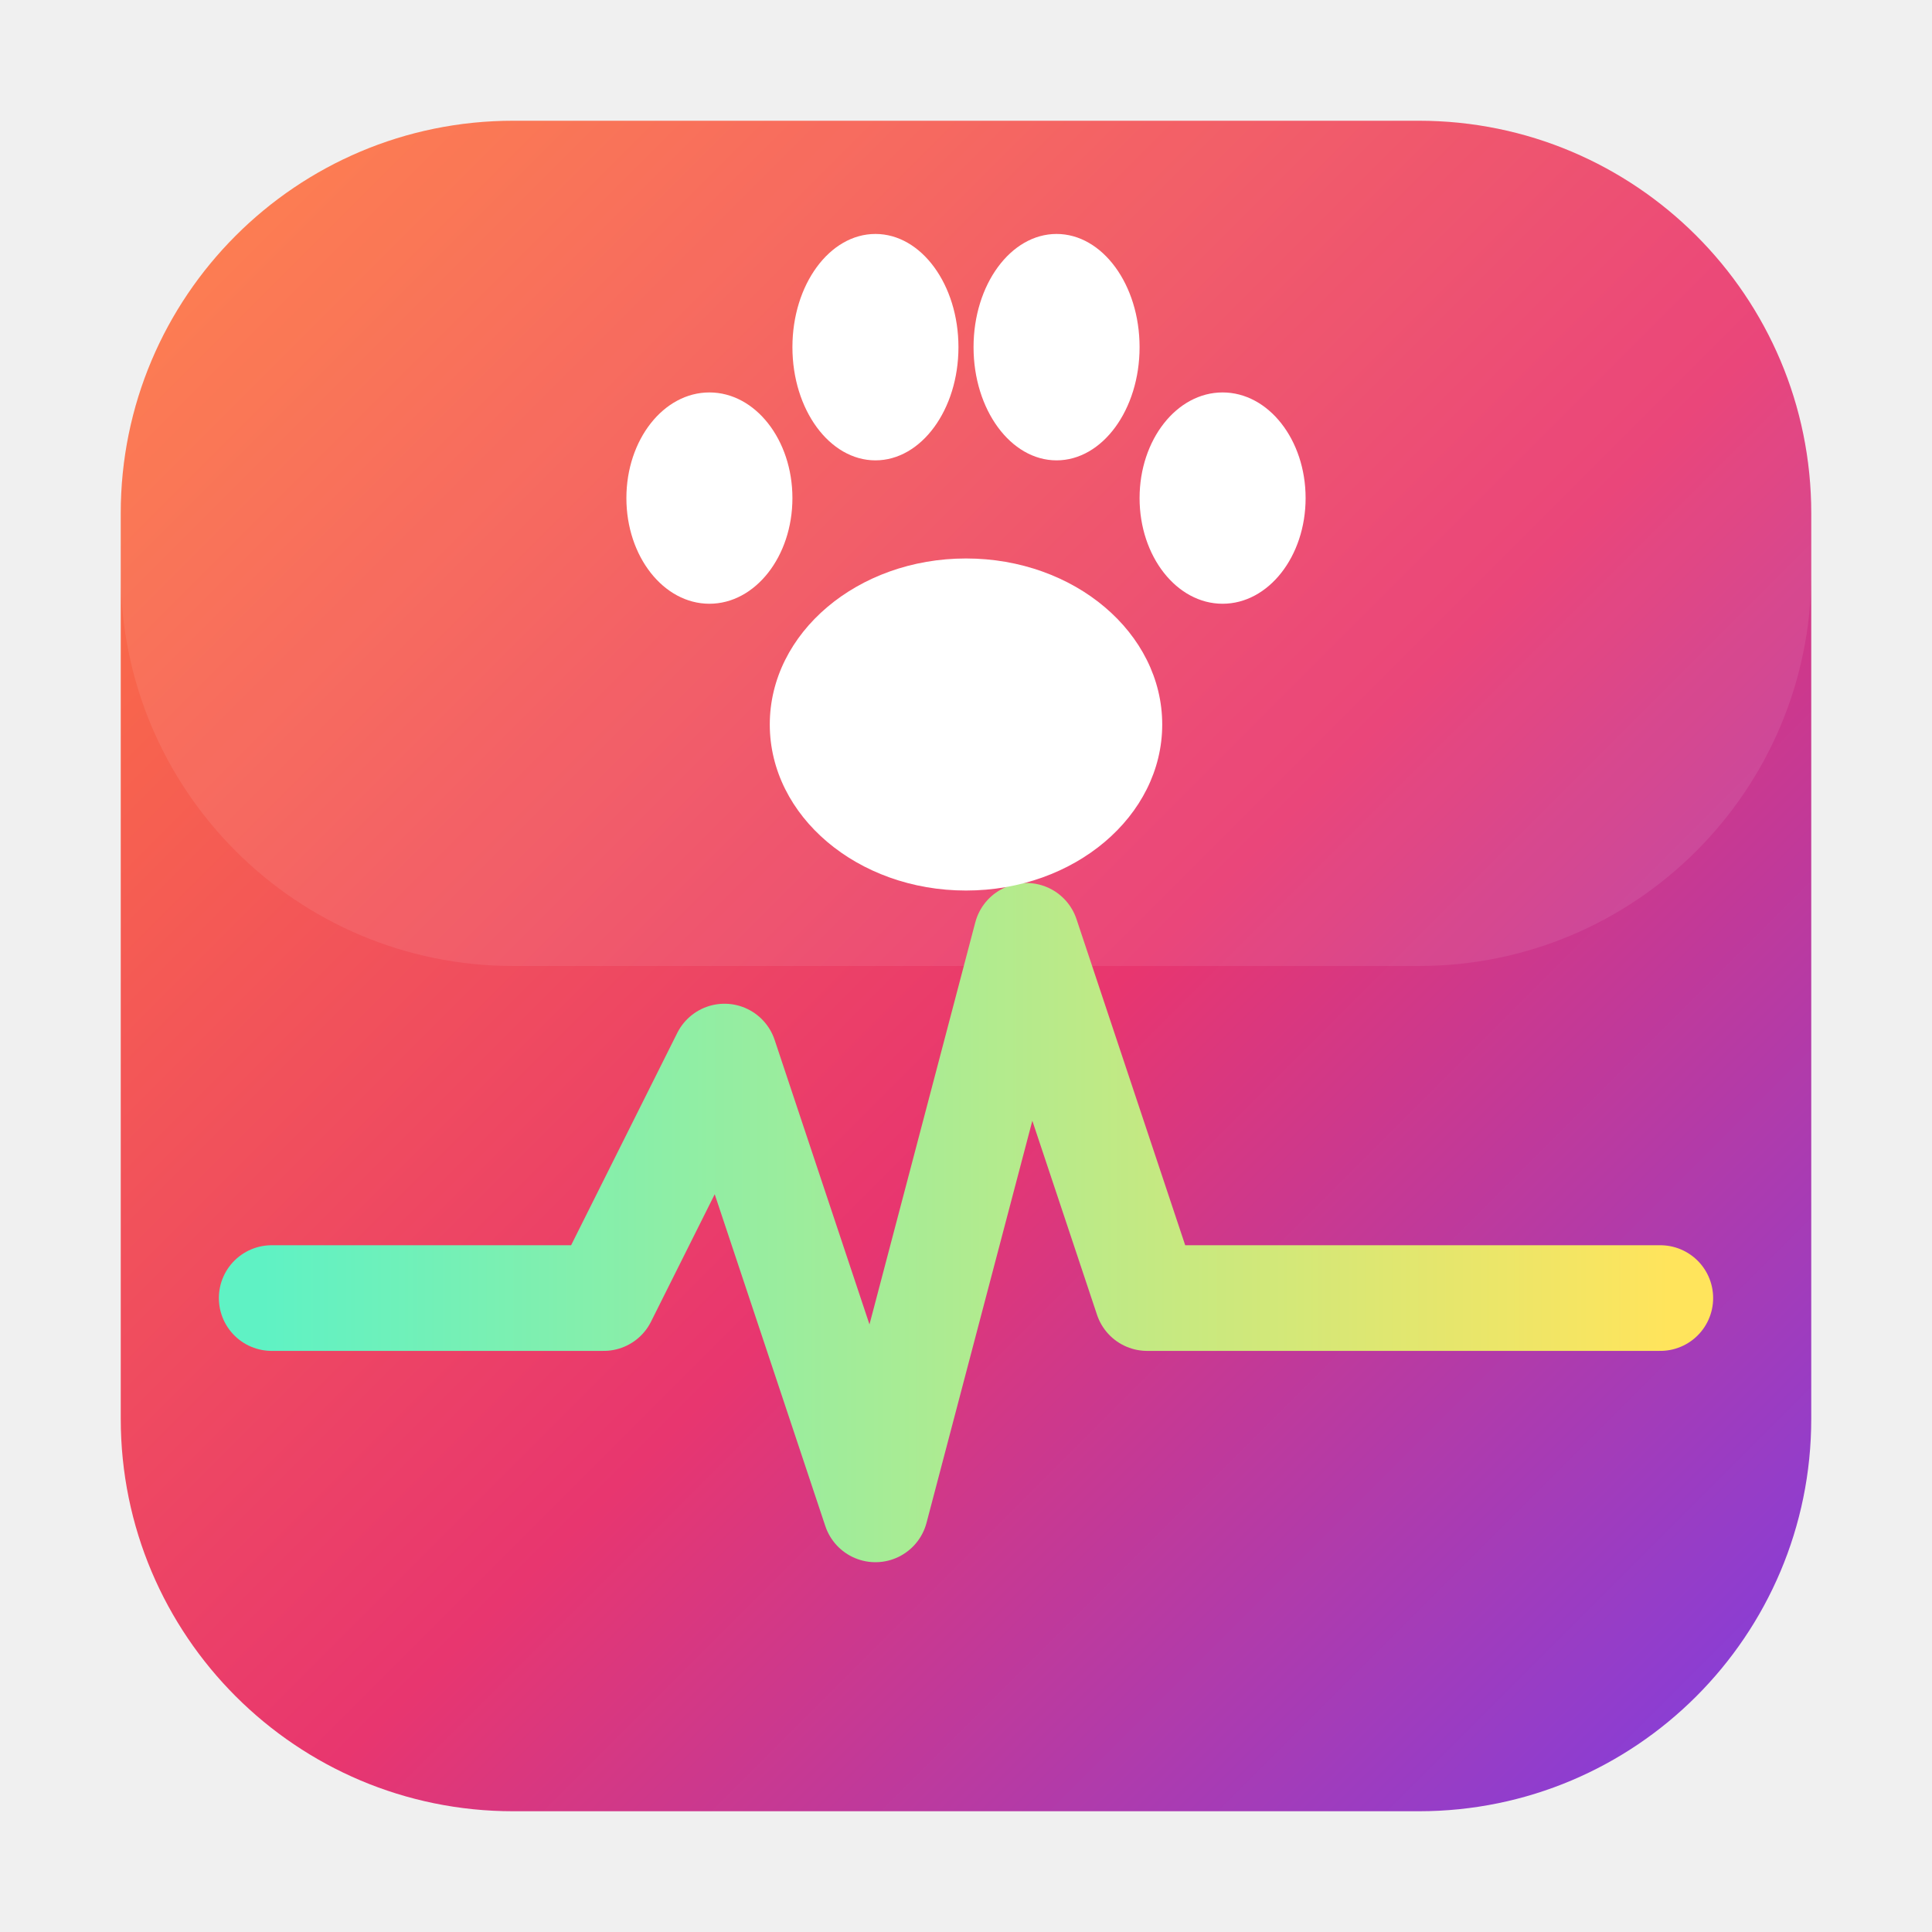
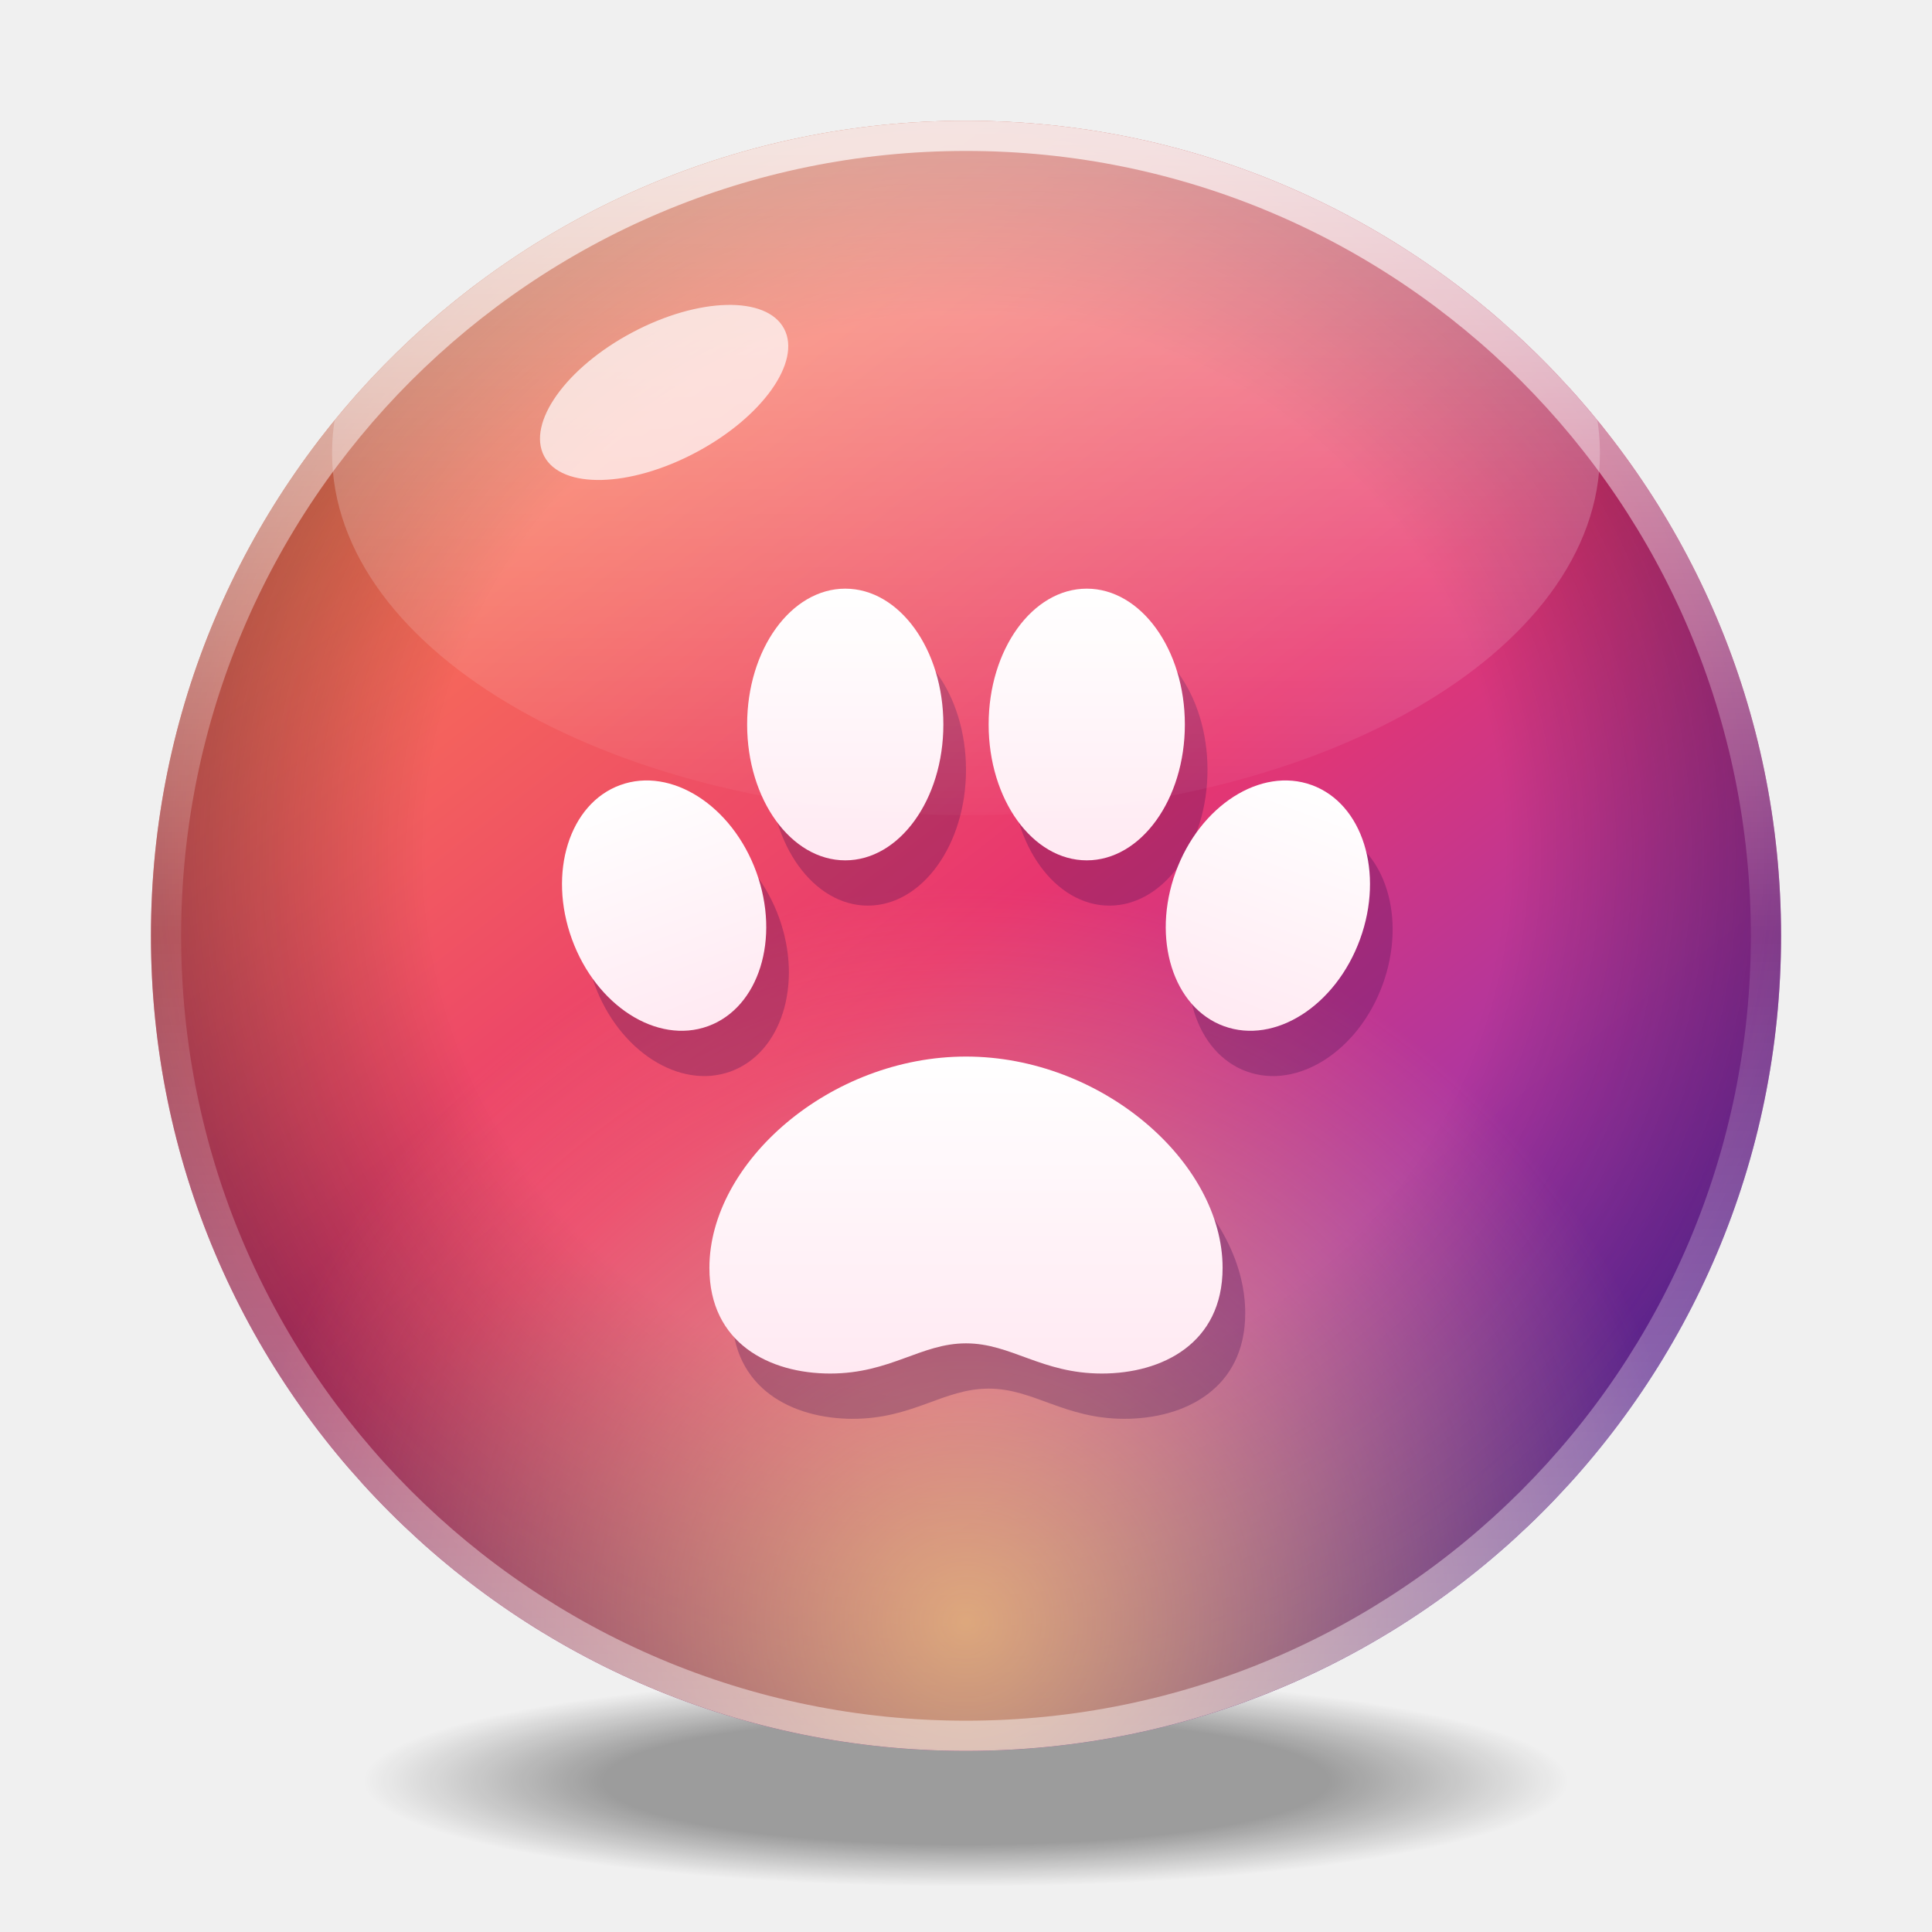
- <svg xmlns="http://www.w3.org/2000/svg" viewBox="0 0 128 128">
+ <svg xmlns="http://www.w3.org/2000/svg" width="128" height="128" viewBox="0 0 128 128">
  <defs>
-     <linearGradient id="bg" x1="0" y1="0" x2="1" y2="1">
-       <stop offset="0" stop-color="#ff7a3d" />
-       <stop offset="0.55" stop-color="#e8366f" />
-       <stop offset="1" stop-color="#7b3fe4" />
+     <linearGradient id="body" x1="0.15" y1="0.05" x2="0.85" y2="0.95">
+       <stop offset="0" stop-color="#ff8a4c" />
+       <stop offset="0.5" stop-color="#e8366f" />
+       <stop offset="1" stop-color="#6d35d8" />
    </linearGradient>
-     <linearGradient id="trace" x1="0" y1="0" x2="1" y2="0">
-       <stop offset="0" stop-color="#5ff2c4" />
-       <stop offset="1" stop-color="#ffe45c" />
+     <radialGradient id="depth" cx="0.5" cy="0.45" r="0.55">
+       <stop offset="0.6" stop-color="#000" stop-opacity="0" />
+       <stop offset="1" stop-color="#1a0638" stop-opacity="0.45" />
+     </radialGradient>
+     <radialGradient id="glow" cx="0.5" cy="0.92" r="0.45">
+       <stop offset="0" stop-color="#ffd27a" stop-opacity="0.75" />
+       <stop offset="1" stop-color="#ffd27a" stop-opacity="0" />
+     </radialGradient>
+     <linearGradient id="gloss" x1="0" y1="0" x2="0" y2="1">
+       <stop offset="0" stop-color="#fff" stop-opacity="0.85" />
+       <stop offset="1" stop-color="#fff" stop-opacity="0.05" />
    </linearGradient>
+     <linearGradient id="rim" x1="0" y1="0" x2="0" y2="1">
+       <stop offset="0" stop-color="#fff" stop-opacity="0.7" />
+       <stop offset="0.5" stop-color="#fff" stop-opacity="0.1" />
+       <stop offset="1" stop-color="#fff" stop-opacity="0.45" />
+     </linearGradient>
+     <radialGradient id="drop" cx="0.5" cy="0.5" r="0.5">
+       <stop offset="0.6" stop-color="#000" stop-opacity="0.35" />
+       <stop offset="1" stop-color="#000" stop-opacity="0" />
+     </radialGradient>
+     <linearGradient id="paw" x1="0" y1="0" x2="0" y2="1">
+       <stop offset="0" stop-color="#ffffff" />
+       <stop offset="1" stop-color="#ffe9f2" />
+     </linearGradient>
+     <clipPath id="orb">
+       <circle cx="64" cy="62" r="54" />
+     </clipPath>
  </defs>
-   <rect x="8" y="8" width="112" height="112" rx="26" fill="url(#bg)" />
-   <rect x="8" y="8" width="112" height="56" rx="26" fill="#fff" opacity="0.08" />
-   <polyline points="18,86 40,86 48,70 58,100 68,62 76,86 110,86" fill="none" stroke="url(#trace)" stroke-width="7" stroke-linecap="round" stroke-linejoin="round" />
-   <g fill="#fff">
-     <ellipse cx="64" cy="48" rx="13" ry="11" />
-     <ellipse cx="47" cy="33" rx="5.5" ry="7" />
-     <ellipse cx="58" cy="23" rx="5.5" ry="7.5" />
-     <ellipse cx="70" cy="23" rx="5.5" ry="7.5" />
-     <ellipse cx="81" cy="33" rx="5.5" ry="7" />
+   <ellipse cx="64" cy="118" rx="40" ry="7" fill="url(#drop)" />
+   <circle cx="64" cy="62" r="54" fill="url(#body)" />
+   <circle cx="64" cy="62" r="54" fill="url(#depth)" />
+   <circle cx="64" cy="62" r="54" fill="url(#glow)" />
+   <g transform="translate(64 66)">
+     <g fill="#3b0a4f" opacity="0.28" transform="translate(1.5 3)">
+       <path d="M0 4c-9 0-17 7-17 14 0 5 4 7 8 7 4 0 6-2 9-2s5 2 9 2c4 0 8-2 8-7 0-7-8-14-17-14z" />
+       <ellipse cx="-20" cy="-6" rx="6.5" ry="8.5" transform="rotate(-20 -20 -6)" />
+       <ellipse cx="-8" cy="-18" rx="6.5" ry="9" />
+       <ellipse cx="8" cy="-18" rx="6.5" ry="9" />
+       <ellipse cx="20" cy="-6" rx="6.5" ry="8.5" transform="rotate(20 20 -6)" />
+     </g>
+     <g fill="url(#paw)">
+       <path d="M0 4c-9 0-17 7-17 14 0 5 4 7 8 7 4 0 6-2 9-2s5 2 9 2c4 0 8-2 8-7 0-7-8-14-17-14z" />
+       <ellipse cx="-20" cy="-6" rx="6.5" ry="8.5" transform="rotate(-20 -20 -6)" />
+       <ellipse cx="-8" cy="-18" rx="6.5" ry="9" />
+       <ellipse cx="8" cy="-18" rx="6.5" ry="9" />
+       <ellipse cx="20" cy="-6" rx="6.5" ry="8.5" transform="rotate(20 20 -6)" />
+     </g>
  </g>
+   <g clip-path="url(#orb)">
+     <ellipse cx="64" cy="30" rx="42" ry="24" fill="url(#gloss)" opacity="0.55" />
+   </g>
+   <ellipse cx="44" cy="26" rx="9" ry="4.5" fill="#fff" opacity="0.7" transform="rotate(-28 44 26)" />
+   <circle cx="64" cy="62" r="53" fill="none" stroke="url(#rim)" stroke-width="2" />
</svg>
